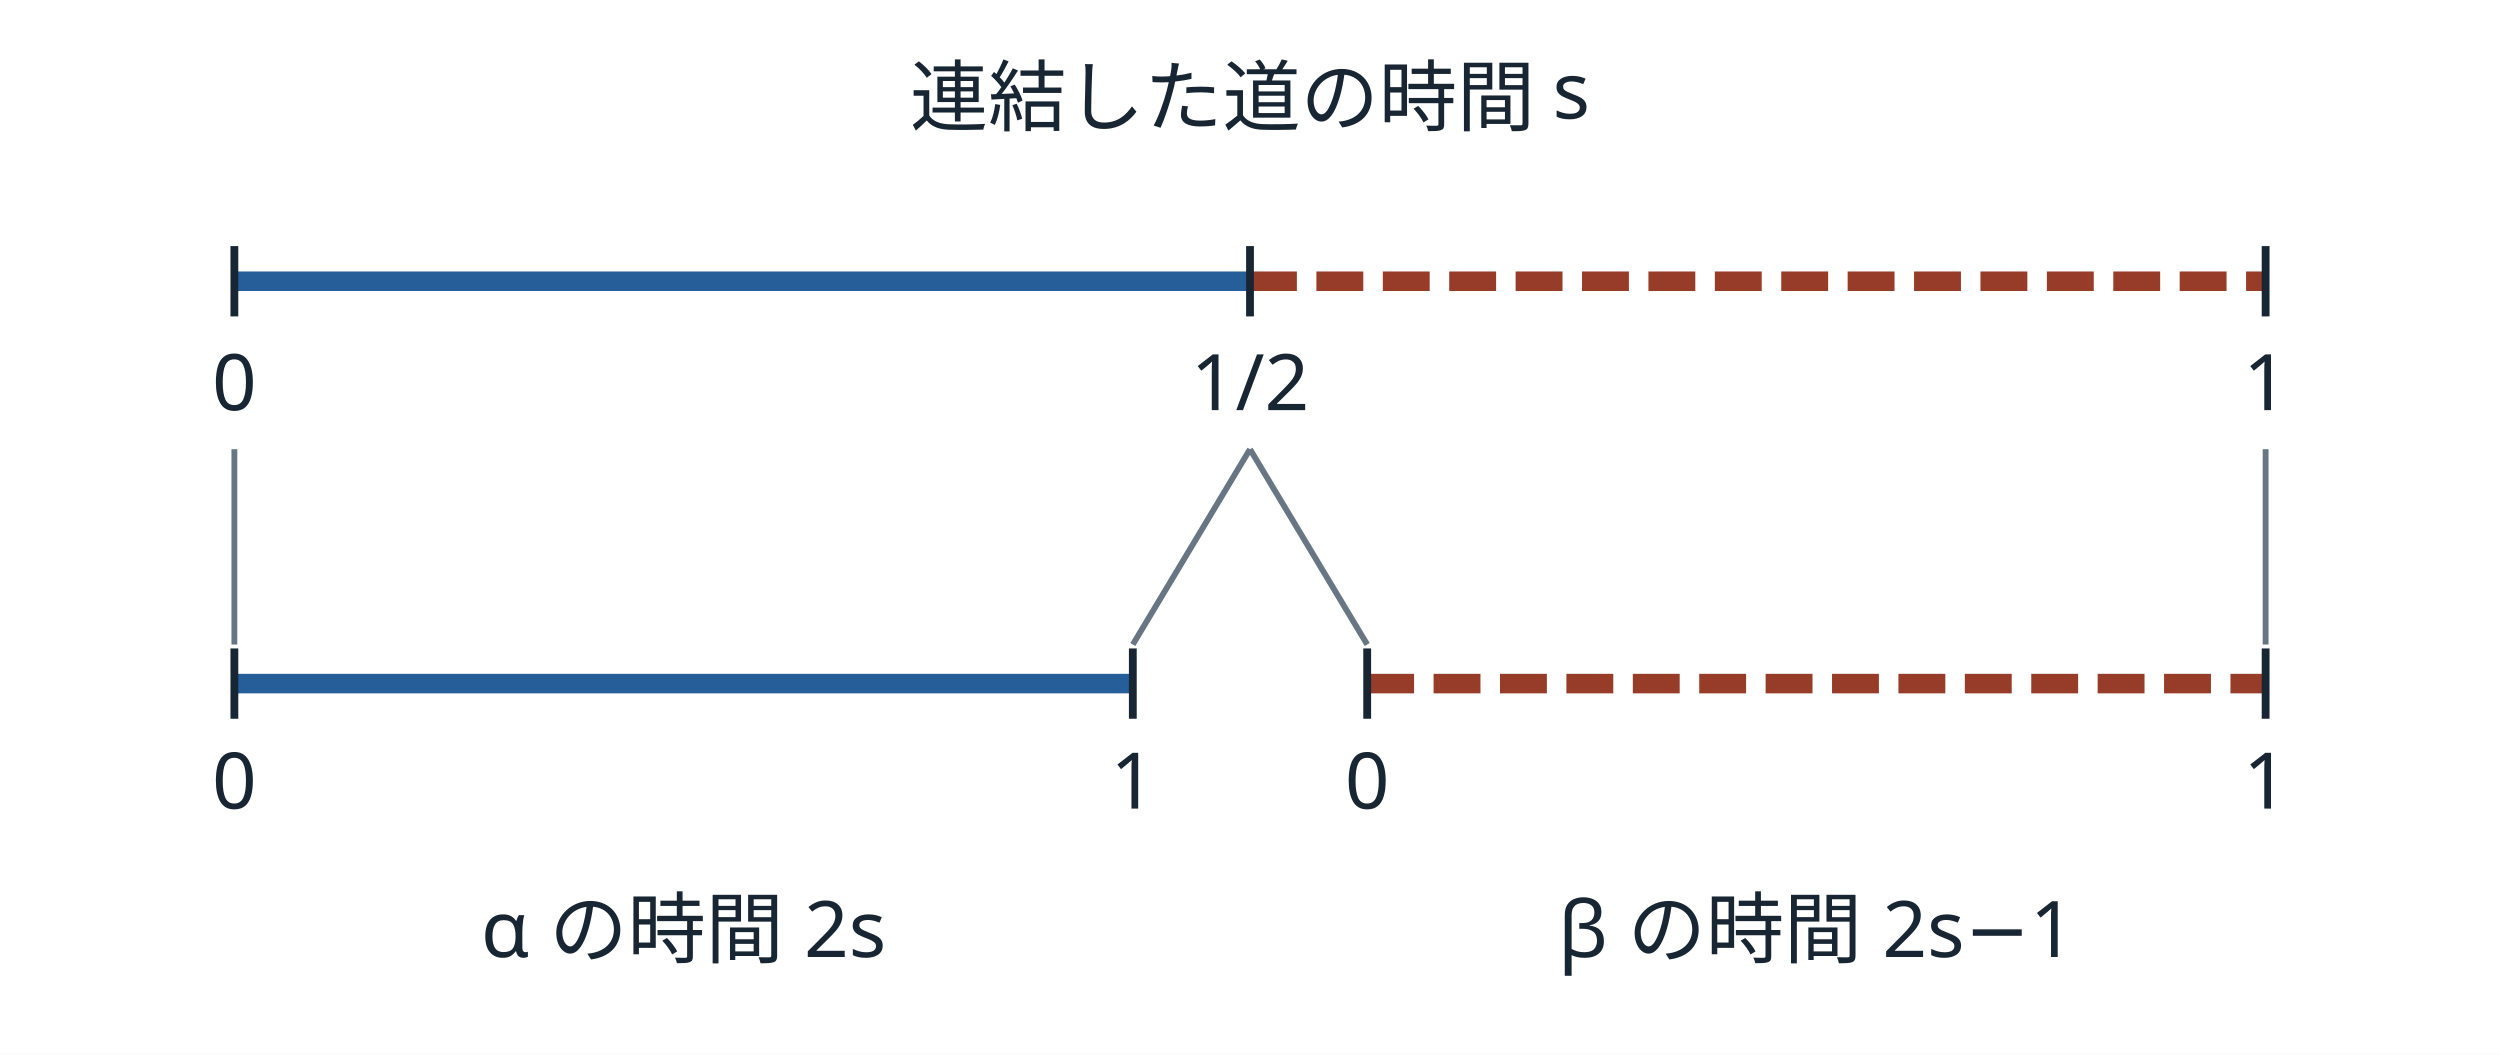
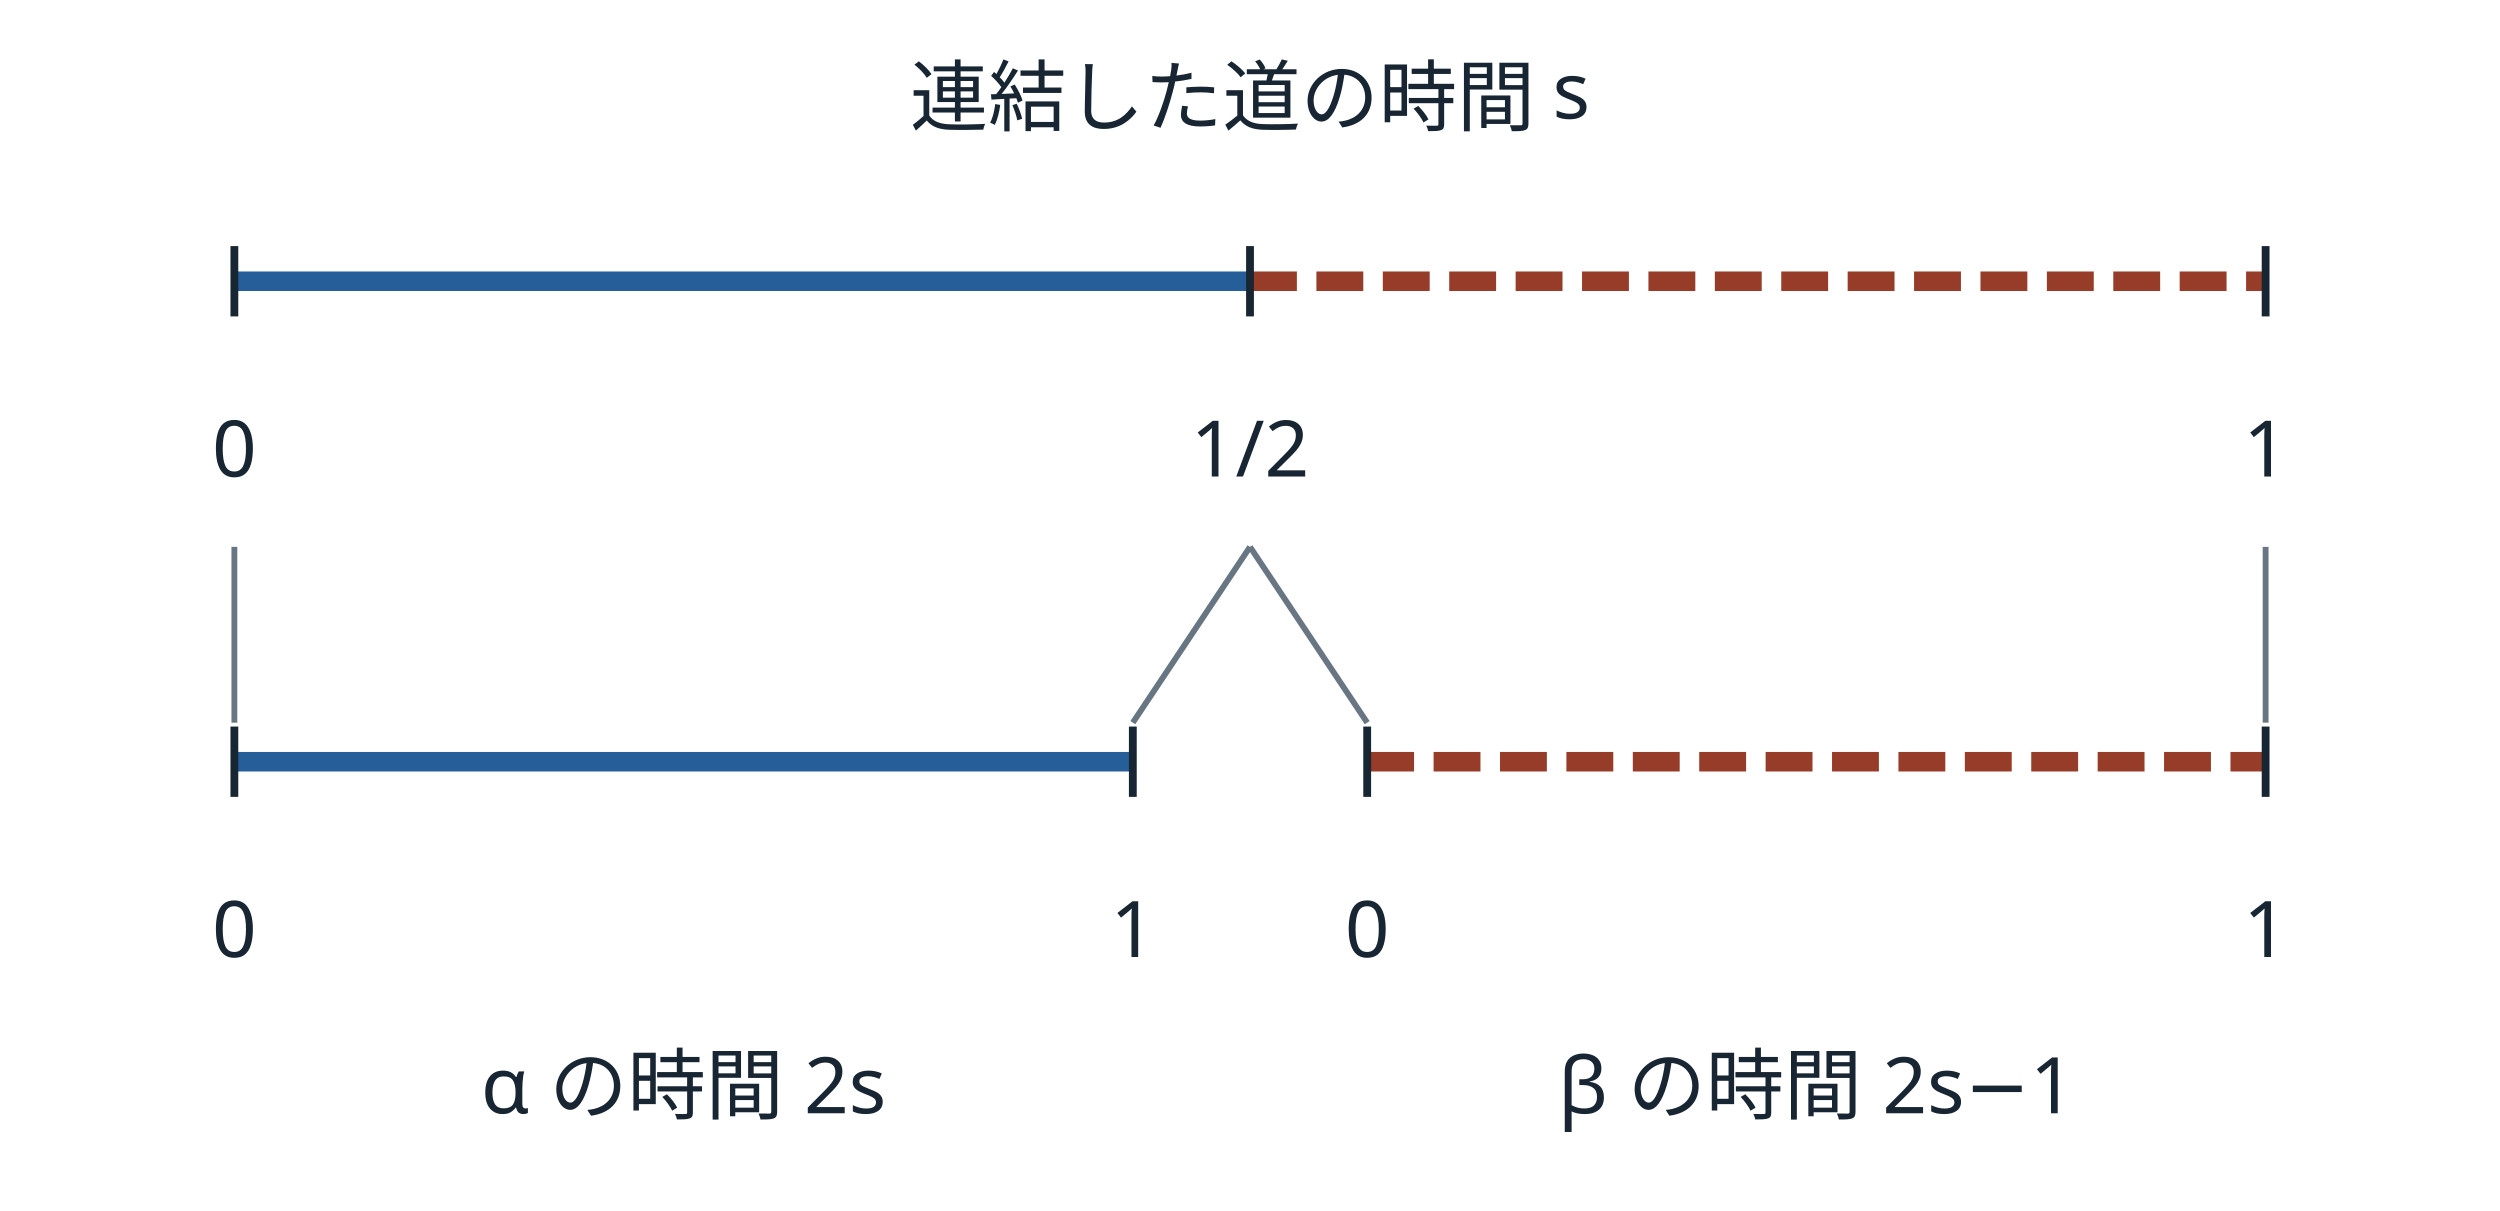
- <svg xmlns="http://www.w3.org/2000/svg" width="640" height="270" viewBox="0 0 640 270" data-layout-lint="strict" role="img" aria-labelledby="title desc">
-   <rect width="640" height="270" fill="#fff" />
+ <svg xmlns="http://www.w3.org/2000/svg" width="640" height="310" viewBox="0 0 640 310" data-layout-lint="strict" role="img" aria-labelledby="title desc">
+   <rect width="640" height="310" fill="#fff" />
  <g font-family="sans-serif" font-size="20" fill="#182532" text-anchor="middle">
-     <text x="320" y="32">連結した道の時間 s</text>
+     <text text-anchor="middle" font-size="20" x="320" y="32">連結した道の時間 s</text>
    <path data-series-group="joined" data-series-label="alpha" d="M60 72 H320" stroke="#255e99" stroke-width="5" fill="none" />
    <path data-series-group="joined" data-series-label="beta" d="M320 72 H580" stroke="#963c28" stroke-width="5" stroke-dasharray="12 5" fill="none" />
    <g stroke="#182532" stroke-width="2">
      <path d="M60 63 V81 M320 63 V81 M580 63 V81" />
    </g>
-     <text x="60" y="105">0</text>
-     <text x="320" y="105">1/2</text>
-     <text x="580" y="105">1</text>
+     <text text-anchor="middle" font-size="20" x="60" y="122">0</text>
+     <text text-anchor="middle" font-size="20" x="320" y="122">1/2</text>
+     <text text-anchor="middle" font-size="20" x="580" y="122">1</text>
    <g stroke="#687582" stroke-width="1.5" fill="none">
-       <path d="M60 115 L60 165 M320 115 L290 165 M320 115 L350 165 M580 115 L580 165" />
+       <path d="M60 140 L60 185 M320 140 L290 185 M320 140 L350 185 M580 140 L580 185" />
    </g>
-     <path data-series-group="local" data-series-label="alpha" d="M60 175 H290" stroke="#255e99" stroke-width="5" fill="none" />
-     <path data-series-group="local" data-series-label="beta" d="M350 175 H580" stroke="#963c28" stroke-width="5" stroke-dasharray="12 5" fill="none" />
+     <path data-series-group="local" data-series-label="alpha" d="M60 195 H290" stroke="#255e99" stroke-width="5" fill="none" />
+     <path data-series-group="local" data-series-label="beta" d="M350 195 H580" stroke="#963c28" stroke-width="5" stroke-dasharray="12 5" fill="none" />
    <g stroke="#182532" stroke-width="2">
-       <path d="M60 166 V184 M290 166 V184 M350 166 V184 M580 166 V184" />
+       <path d="M60 186 V204 M290 186 V204 M350 186 V204 M580 186 V204" />
    </g>
-     <text x="60" y="207">0</text>
-     <text x="290" y="207">1</text>
-     <text x="350" y="207">0</text>
-     <text x="580" y="207">1</text>
-     <text x="175" y="245">α の時間 2s</text>
-     <text x="465" y="245">β の時間 2s−1</text>
+     <text text-anchor="middle" font-size="20" x="60" y="245">0</text>
+     <text text-anchor="middle" font-size="20" x="290" y="245">1</text>
+     <text text-anchor="middle" font-size="20" x="350" y="245">0</text>
+     <text text-anchor="middle" font-size="20" x="580" y="245">1</text>
+     <text text-anchor="middle" font-size="20" x="175" y="285">α の時間 2s</text>
+     <text text-anchor="middle" font-size="20" x="465" y="285">β の時間 2s−1</text>
  </g>
</svg>
